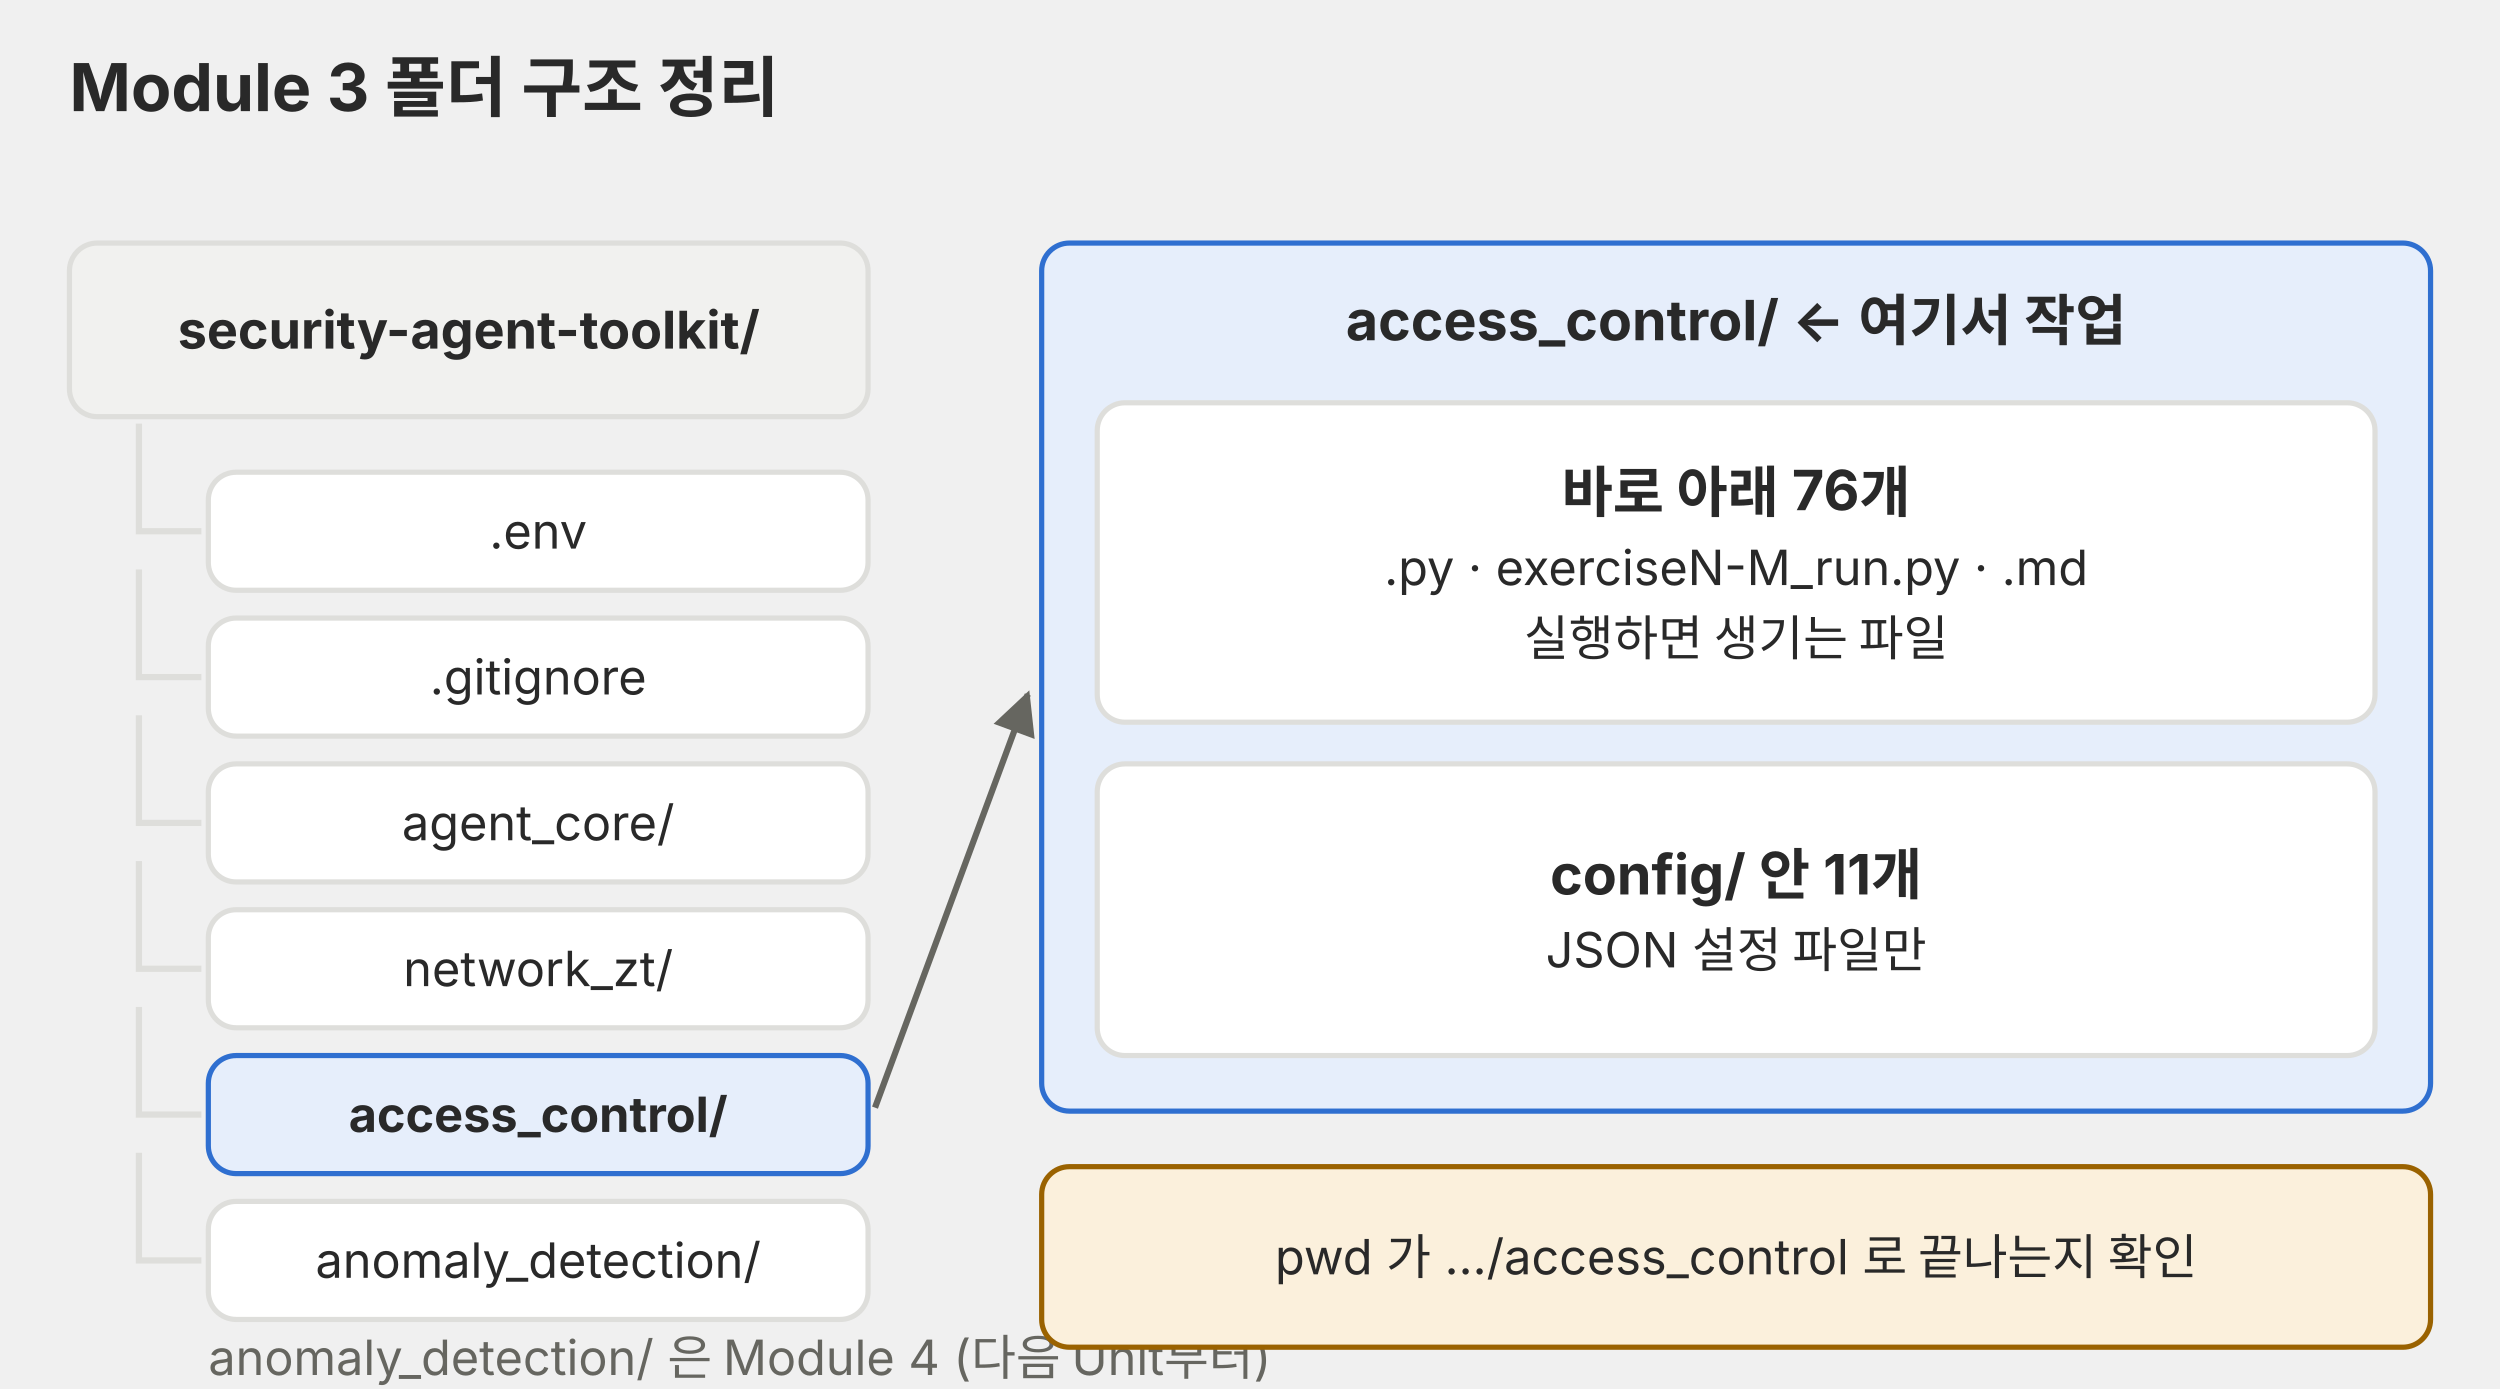
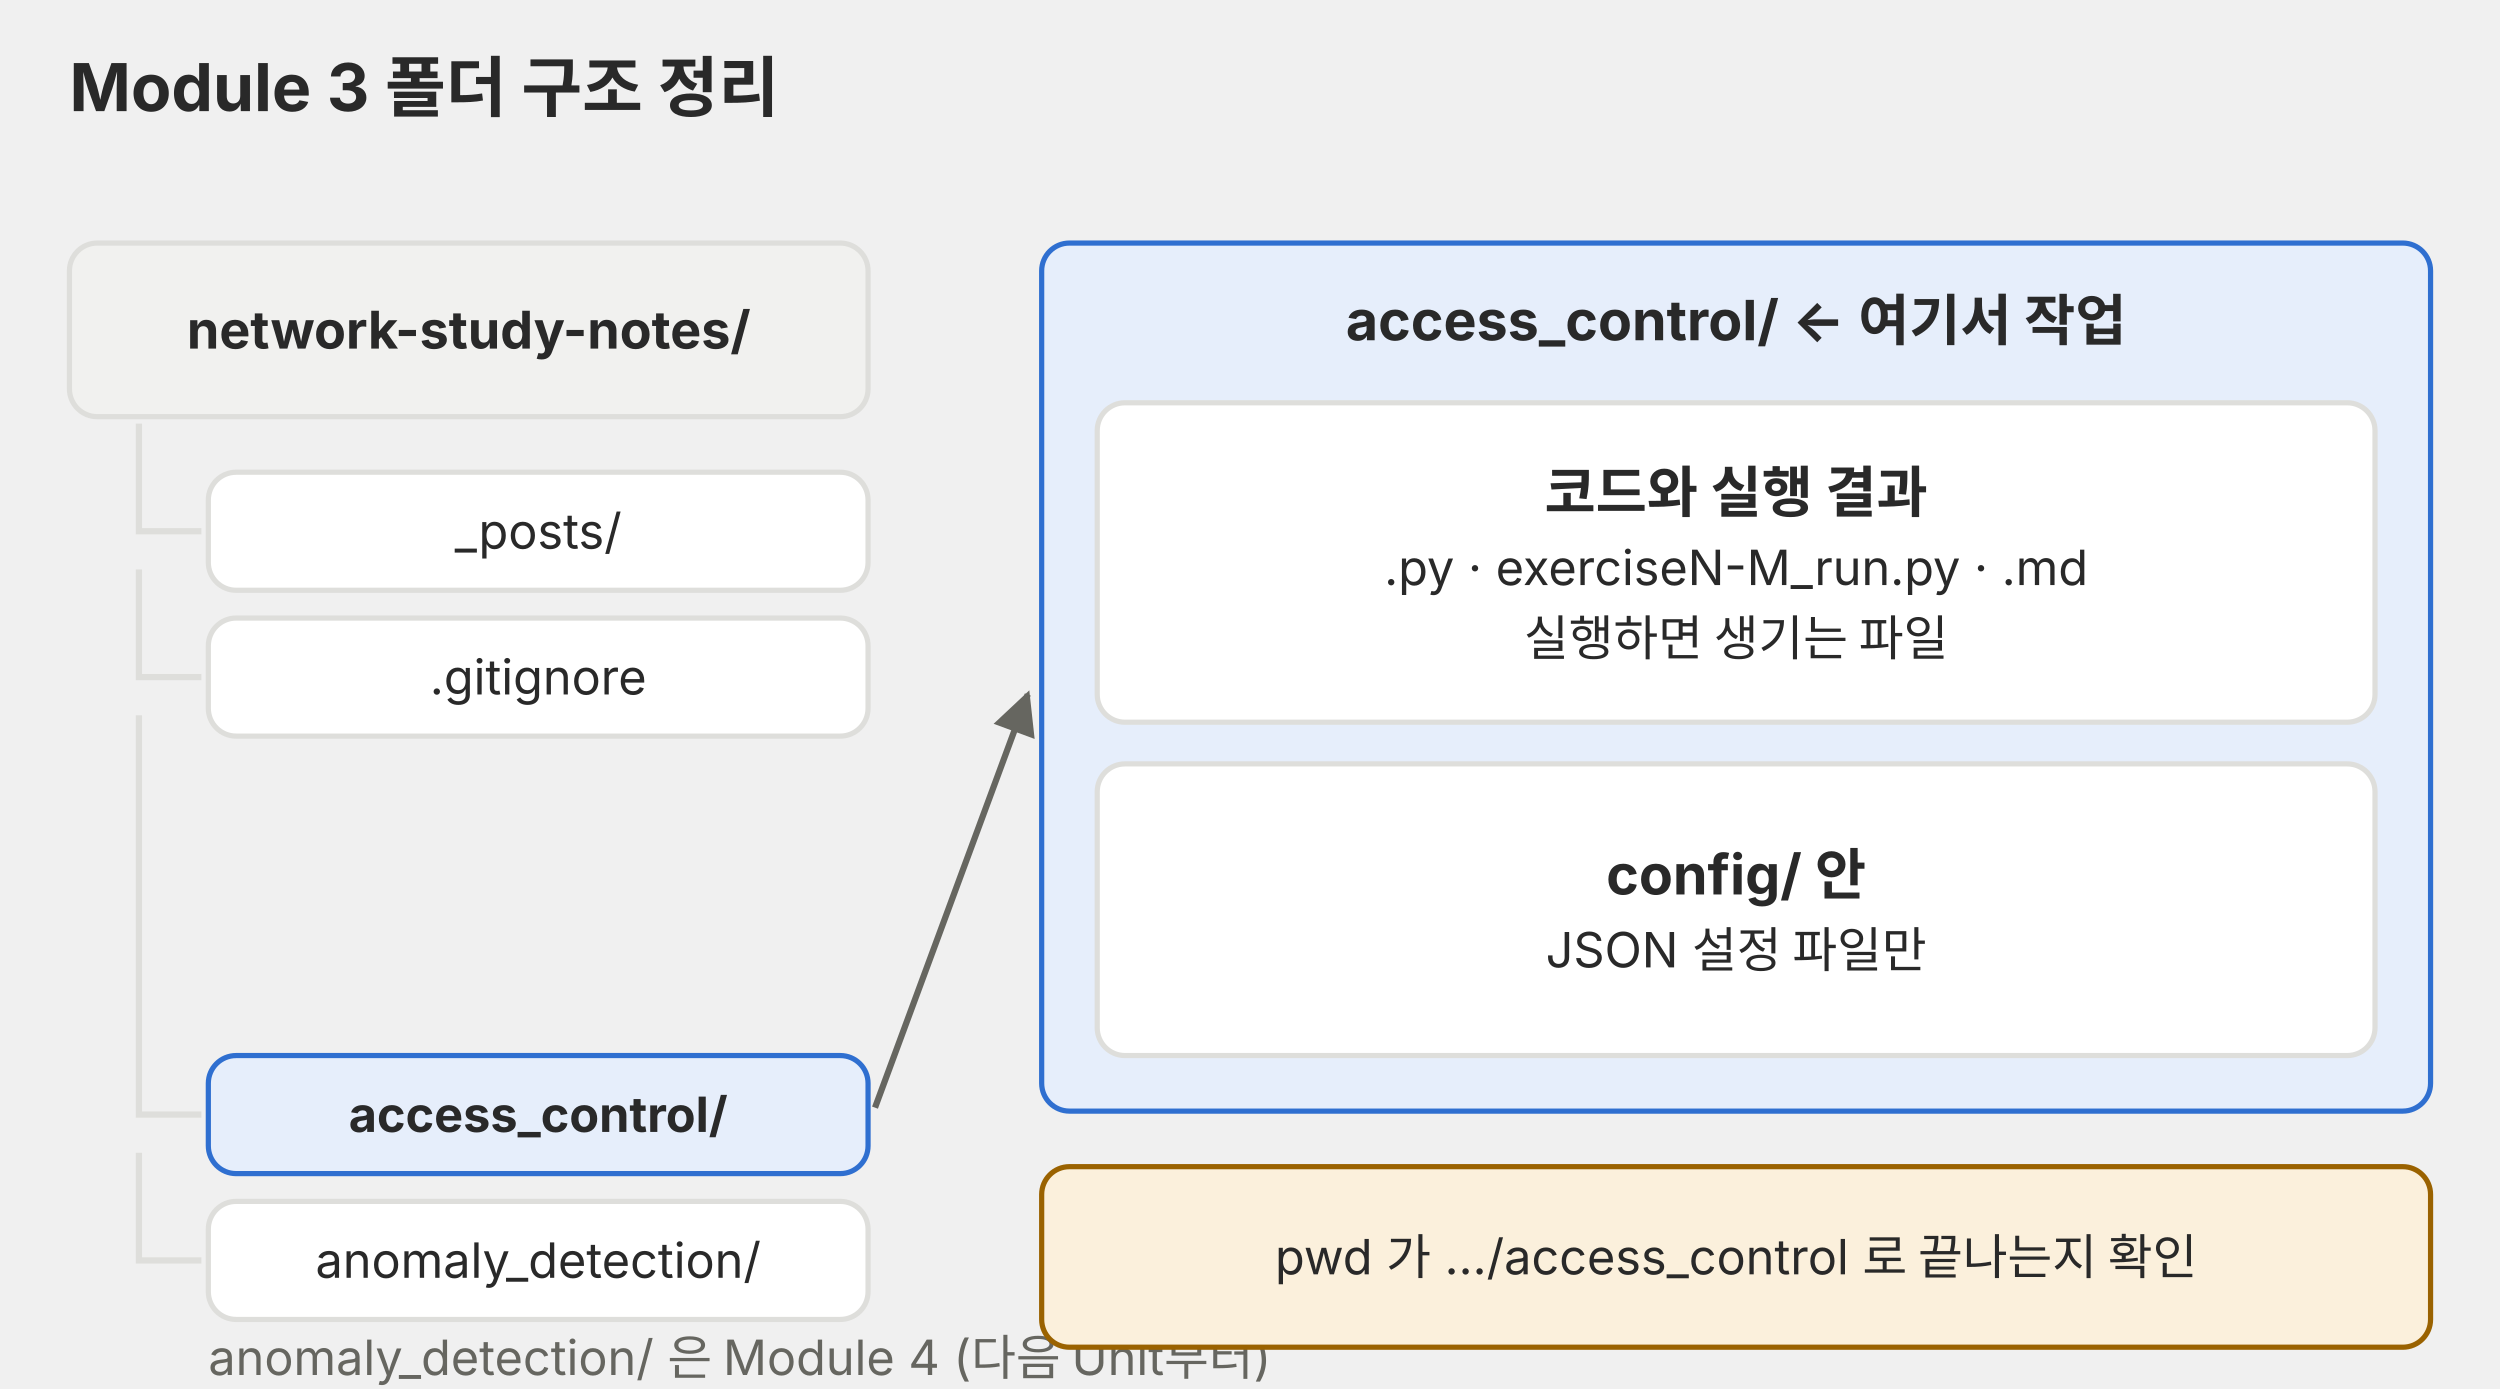
<svg xmlns="http://www.w3.org/2000/svg" viewBox="0 0 720 400" role="img">
  <defs>
    <marker id="a-p06" viewBox="0 0 10 10" refX="9" refY="5" markerWidth="7" markerHeight="7" orient="auto-start-reverse">
      <path d="M0,0 L10,5 L0,10 z" fill="#666660" />
    </marker>
  </defs>
  <g font-family="Pretendard, 'Noto Sans KR', -apple-system, 'Segoe UI', sans-serif">
    <text x="20" y="32" font-size="19" fill="#292929" font-weight="700">Module 3 폴더 구조 정리</text>
    <rect x="20" y="70" width="230" height="50" rx="8" fill="#f1f1ef" stroke="#dededb" stroke-width="1.5" />
-     <text x="135" y="100.4" font-size="15" fill="#292929" text-anchor="middle" font-weight="700">security-agent-toolkit/</text>
+     <text x="135" y="100.4" font-size="15" fill="#292929" text-anchor="middle" font-weight="700">network-study-notes/</text>
    <path d="M40,122 L40,153 L58,153" fill="none" stroke="#dededb" stroke-width="1.8" />
    <rect x="60" y="136" width="190" height="34" rx="8" fill="#ffffff" stroke="#dededb" stroke-width="1.5" />
-     <text x="155" y="158" font-size="14" fill="#292929" text-anchor="middle">.env</text>
+     <text x="155" y="158" font-size="14" fill="#292929" text-anchor="middle">_posts/</text>
    <path d="M40,164 L40,195 L58,195" fill="none" stroke="#dededb" stroke-width="1.8" />
    <rect x="60" y="178" width="190" height="34" rx="8" fill="#ffffff" stroke="#dededb" stroke-width="1.5" />
    <text x="155" y="200" font-size="14" fill="#292929" text-anchor="middle">.gitignore</text>
-     <path d="M40,206 L40,237 L58,237" fill="none" stroke="#dededb" stroke-width="1.8" />
-     <rect x="60" y="220" width="190" height="34" rx="8" fill="#ffffff" stroke="#dededb" stroke-width="1.5" />
-     <text x="155" y="242" font-size="14" fill="#292929" text-anchor="middle">agent_core/</text>
-     <path d="M40,248 L40,279 L58,279" fill="none" stroke="#dededb" stroke-width="1.8" />
-     <rect x="60" y="262" width="190" height="34" rx="8" fill="#ffffff" stroke="#dededb" stroke-width="1.5" />
-     <text x="155" y="284" font-size="14" fill="#292929" text-anchor="middle">network_zt/</text>
-     <path d="M40,290 L40,321 L58,321" fill="none" stroke="#dededb" stroke-width="1.8" />
+     <path d="M40,206 L40,321 L58,321" fill="none" stroke="#dededb" stroke-width="1.8" />
    <rect x="60" y="304" width="190" height="34" rx="8" fill="#e6eefb" stroke="#2f6fd0" stroke-width="1.5" />
    <text x="155" y="326" font-size="14" fill="#292929" text-anchor="middle" font-weight="700">access_control/</text>
    <path d="M40,332 L40,363 L58,363" fill="none" stroke="#dededb" stroke-width="1.8" />
    <rect x="60" y="346" width="190" height="34" rx="8" fill="#ffffff" stroke="#dededb" stroke-width="1.5" />
    <text x="155" y="368" font-size="14" fill="#292929" text-anchor="middle">anomaly_detection/</text>
    <text x="60" y="396" font-size="14" fill="#666660">anomaly_detection/ 은 Module 4 (다음 Unit부터)</text>
    <line x1="252" y1="319" x2="296" y2="200" stroke="#666660" stroke-width="1.8" marker-end="url(#a-p06)" />
    <rect x="300" y="70" width="400" height="250" rx="8" fill="#e6eefb" stroke="#2f6fd0" stroke-width="1.5" />
    <text x="500" y="98" font-size="16" fill="#292929" text-anchor="middle" font-weight="700">access_control/  ← 여기서 작업</text>
    <rect x="316" y="116" width="368" height="92" rx="8" fill="#ffffff" stroke="#dededb" stroke-width="1.5" />
-     <text x="500" y="147.5" font-size="16" fill="#292929" text-anchor="middle" font-weight="700">바로 아래 76개</text>
+     <text x="500" y="147.5" font-size="16" fill="#292929" text-anchor="middle" font-weight="700">코드와 실행 결과</text>
    <text x="500" y="168.5" font-size="14" fill="#292929" text-anchor="middle">.py · exerciseN-M_run.py · .md</text>
    <text x="500" y="188.8" font-size="14" fill="#292929" text-anchor="middle">실행하면 생기는 파일</text>
    <rect x="316" y="220" width="368" height="84" rx="8" fill="#ffffff" stroke="#dededb" stroke-width="1.5" />
-     <text x="500" y="257.6" font-size="16" fill="#292929" text-anchor="middle" font-weight="700">config/ 안 11개</text>
+     <text x="500" y="257.6" font-size="16" fill="#292929" text-anchor="middle" font-weight="700">config/ 안</text>
    <text x="500" y="278.6" font-size="14" fill="#292929" text-anchor="middle">JSON 설정 파일만</text>
    <rect x="300" y="336" width="400" height="52" rx="8" fill="#fbf0dc" stroke="#9a6200" stroke-width="1.5" />
    <text x="500" y="367" font-size="14" fill="#292929" text-anchor="middle">pwd 가 …/access_control 로 끝나는지 확인</text>
  </g>
</svg>
